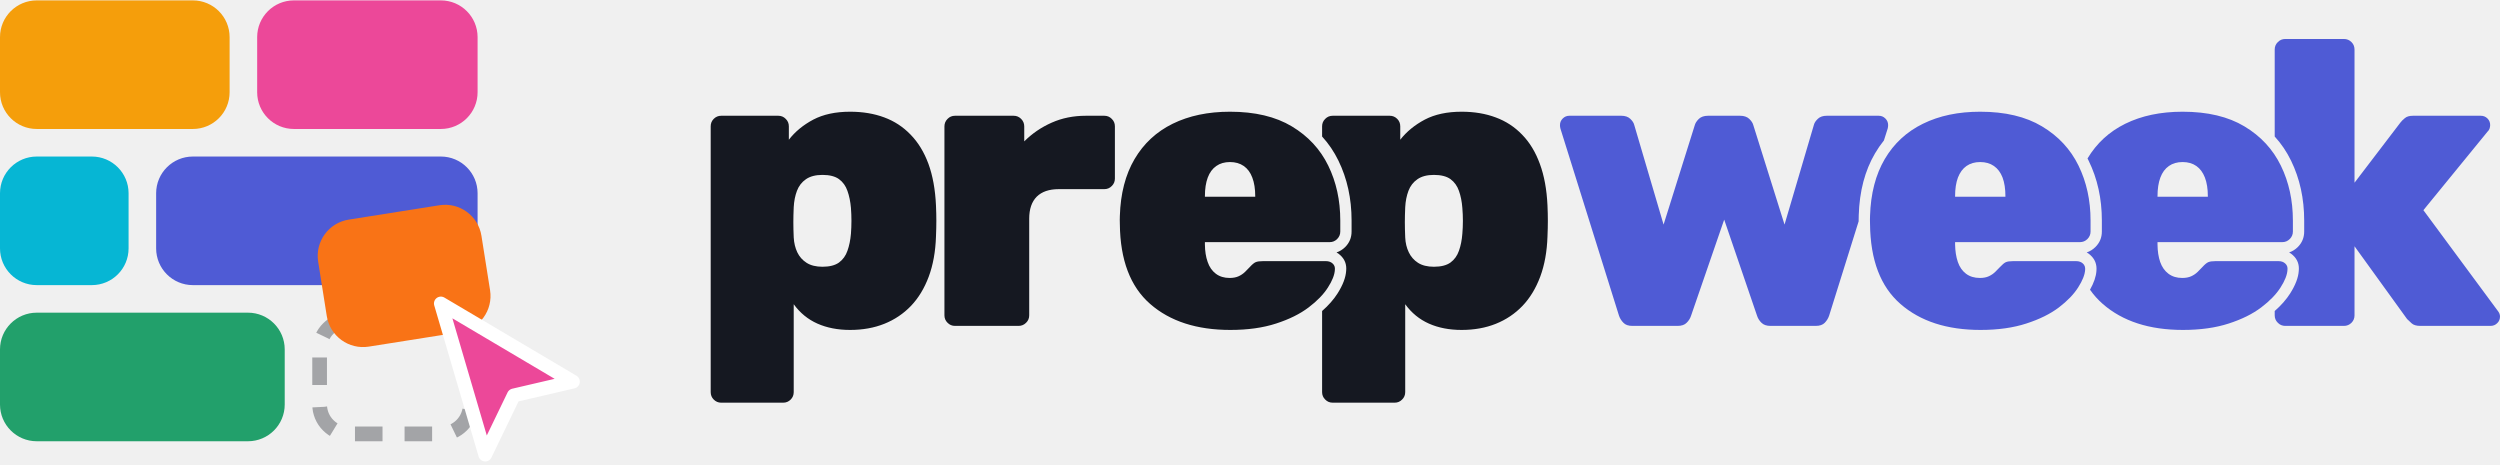
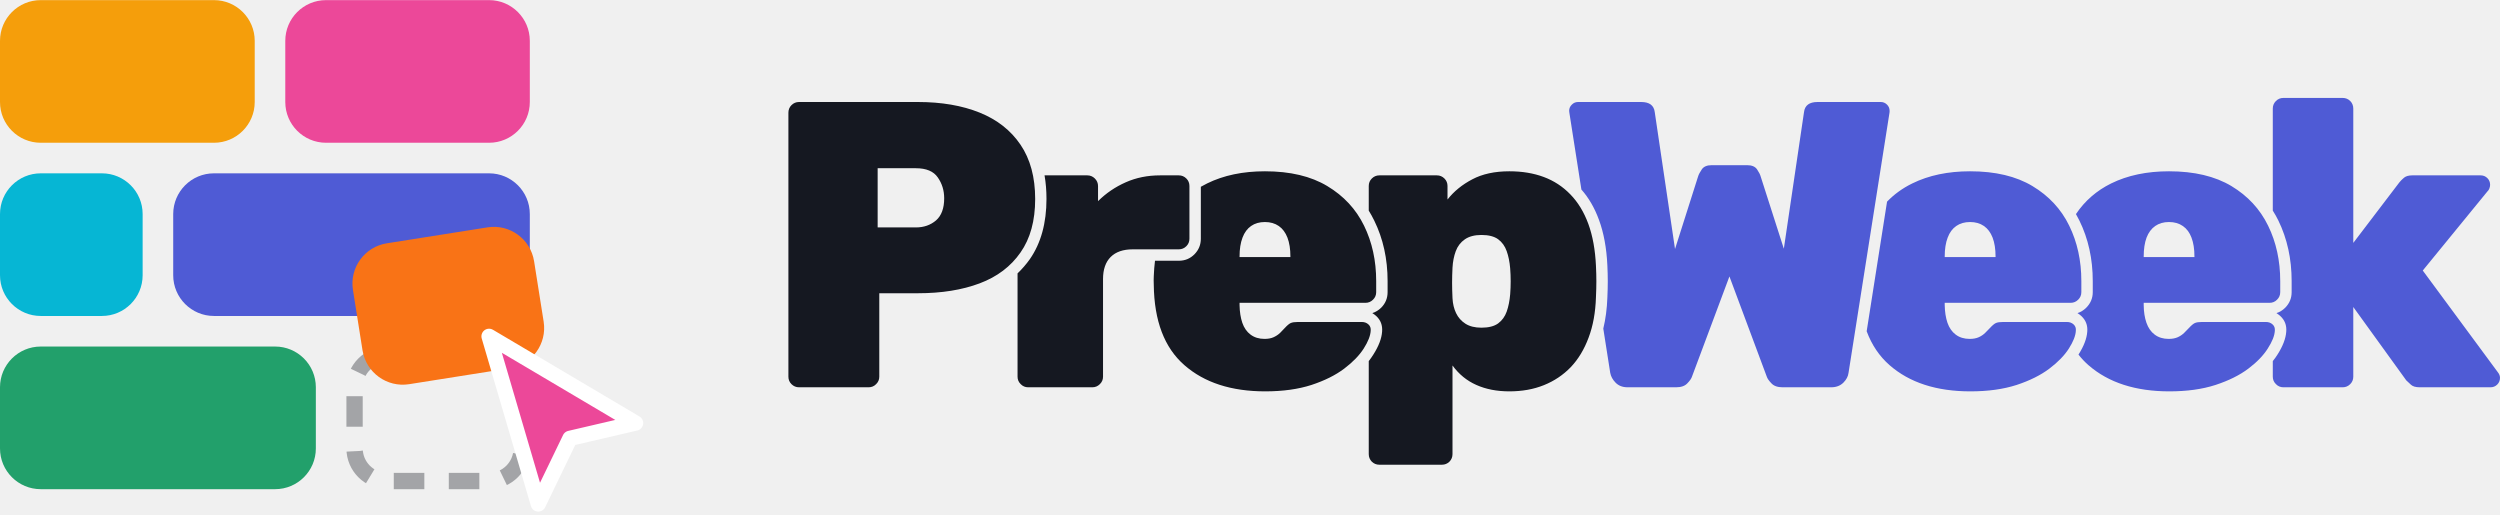
- <svg xmlns="http://www.w3.org/2000/svg" viewBox="6 8 272.2 50.45" width="544" height="101">
+ <svg xmlns="http://www.w3.org/2000/svg" viewBox="6 8 245.37 50.45" width="491" height="101">
  <rect x="6" y="8" width="25" height="14" rx="4" fill="#f59e0b" />
  <rect x="34" y="8" width="24" height="14" rx="4" fill="#ec4899" />
  <rect x="6" y="25" width="14" height="14" rx="4" fill="#06b6d4" />
  <rect x="23" y="25" width="35" height="14" rx="4" fill="#4f5bd5" />
  <rect x="6" y="42" width="31" height="14" rx="4" fill="#22a06b" />
  <rect x="40.8" y="42.8" width="16.4" height="12.4" rx="3.2" fill="none" stroke="#151821" stroke-opacity="0.35" stroke-width="1.6" stroke-dasharray="3 2.4" />
  <rect x="41" y="31" width="18" height="14" rx="4" fill="#f97316" transform="rotate(-9 50 38)" />
  <path d="M54 41L68.38 49.51L61.94 51.01L58.83 57.45Z" fill="#ec4899" stroke="#ffffff" stroke-width="1.5" stroke-linejoin="round" />
-   <path d="M84.52 51.8Q84.05 51.8 83.71 51.46Q83.38 51.13 83.38 50.65V21.71Q83.38 21.23 83.71 20.9Q84.05 20.56 84.52 20.56H90.74Q91.22 20.56 91.55 20.9Q91.89 21.23 91.89 21.71V23.17Q92.91 21.85 94.55 20.98Q96.19 20.12 98.56 20.12Q100.62 20.12 102.28 20.74Q103.93 21.35 105.15 22.62Q106.38 23.88 107.09 25.8Q107.79 27.72 107.91 30.33Q107.95 31.24 107.95 32Q107.95 32.76 107.91 33.7Q107.83 36.17 107.12 38.08Q106.41 39.98 105.19 41.26Q103.96 42.54 102.29 43.21Q100.62 43.88 98.56 43.88Q96.55 43.88 95 43.19Q93.45 42.5 92.42 41.08V50.65Q92.42 51.13 92.09 51.46Q91.75 51.8 91.28 51.8H84.52ZM95.55 37Q96.71 37 97.35 36.54Q97.99 36.07 98.27 35.26Q98.56 34.45 98.65 33.41Q98.76 32 98.65 30.59Q98.56 29.55 98.27 28.74Q97.99 27.93 97.35 27.46Q96.71 27 95.55 27Q94.43 27 93.75 27.47Q93.07 27.94 92.77 28.74Q92.47 29.54 92.42 30.52Q92.38 31.43 92.38 32.15Q92.38 32.87 92.42 33.81Q92.47 34.71 92.81 35.43Q93.15 36.14 93.82 36.57Q94.49 37 95.55 37ZM109.98 43.44Q109.5 43.44 109.17 43.1Q108.83 42.77 108.83 42.29V21.72Q108.83 21.24 109.17 20.9Q109.5 20.56 109.98 20.56H116.37Q116.84 20.56 117.18 20.9Q117.52 21.24 117.52 21.72V23.35Q118.81 22.06 120.51 21.31Q122.2 20.56 124.22 20.56H126.24Q126.72 20.56 127.05 20.9Q127.39 21.23 127.39 21.71V27.4Q127.39 27.88 127.05 28.21Q126.72 28.55 126.24 28.55H121.28Q119.71 28.55 118.88 29.37Q118.06 30.2 118.06 31.76V42.29Q118.06 42.77 117.72 43.1Q117.38 43.44 116.9 43.44H109.98ZM139.96 43.88Q134.47 43.88 131.23 41.05Q127.99 38.22 127.93 32.37Q127.92 32.17 127.92 31.89Q127.92 31.61 127.93 31.46Q128.04 27.82 129.53 25.28Q131.02 22.74 133.68 21.43Q136.35 20.12 139.92 20.12Q144 20.12 146.66 21.72Q149.31 23.31 150.62 25.99Q151.93 28.67 151.93 31.97V33.17Q151.93 33.64 151.59 33.98Q151.25 34.32 150.78 34.32H137.19Q137.19 34.35 137.19 34.42Q137.19 34.49 137.19 34.58Q137.2 35.66 137.49 36.48Q137.77 37.3 138.38 37.76Q138.99 38.22 139.88 38.22Q140.45 38.22 140.85 38.04Q141.25 37.86 141.55 37.57Q141.85 37.28 142.07 37.04Q142.46 36.61 142.72 36.5Q142.98 36.39 143.5 36.39H150.38Q150.82 36.39 151.1 36.65Q151.39 36.91 151.34 37.34Q151.3 38.14 150.59 39.25Q149.88 40.37 148.48 41.43Q147.08 42.49 144.95 43.18Q142.81 43.88 139.96 43.88ZM137.19 29.38H142.67V29.32Q142.67 28.12 142.35 27.29Q142.04 26.46 141.42 26.03Q140.8 25.6 139.92 25.6Q139.04 25.6 138.43 26.03Q137.81 26.46 137.5 27.29Q137.19 28.12 137.19 29.32V29.38ZM151.1 51.8Q150.62 51.8 150.29 51.46Q149.95 51.13 149.95 50.65V41.82Q151 40.9 151.63 39.91Q152.5 38.54 152.57 37.44Q152.67 36.41 151.93 35.74Q151.74 35.56 151.52 35.44Q152.04 35.27 152.46 34.86Q153.16 34.16 153.16 33.17V31.97Q153.16 28.38 151.73 25.45Q151.02 23.99 149.95 22.82V21.71Q149.95 21.23 150.29 20.9Q150.62 20.56 151.1 20.56H157.32Q157.79 20.56 158.13 20.9Q158.46 21.23 158.46 21.71V23.17Q159.49 21.85 161.13 20.98Q162.77 20.12 165.14 20.12Q167.2 20.12 168.85 20.74Q170.51 21.35 171.73 22.62Q172.96 23.88 173.66 25.8Q174.37 27.72 174.49 30.33Q174.53 31.24 174.53 32Q174.53 32.76 174.49 33.7Q174.41 36.17 173.7 38.08Q172.99 39.98 171.77 41.26Q170.54 42.54 168.87 43.21Q167.2 43.88 165.14 43.88Q163.13 43.88 161.58 43.19Q160.03 42.5 159 41.08V50.65Q159 51.13 158.66 51.46Q158.33 51.8 157.85 51.8ZM162.12 37Q163.29 37 163.93 36.54Q164.57 36.07 164.85 35.26Q165.14 34.45 165.22 33.41Q165.34 32 165.22 30.59Q165.14 29.55 164.85 28.74Q164.57 27.93 163.93 27.46Q163.29 27 162.12 27Q161.01 27 160.33 27.47Q159.65 27.94 159.35 28.74Q159.05 29.54 159 30.52Q158.96 31.43 158.96 32.15Q158.96 32.87 159 33.81Q159.04 34.71 159.39 35.43Q159.73 36.14 160.39 36.57Q161.06 37 162.12 37Z" fill="#151821" />
-   <path d="M183.73 43.44Q183.08 43.44 182.76 43.1Q182.43 42.77 182.28 42.34L175.9 21.96Q175.85 21.77 175.85 21.58Q175.85 21.16 176.15 20.86Q176.45 20.56 176.87 20.56H182.53Q183.15 20.56 183.5 20.89Q183.85 21.22 183.93 21.54L187.13 32.41L190.53 21.58Q190.62 21.25 190.97 20.9Q191.33 20.56 191.97 20.56H195.46Q196.1 20.56 196.46 20.9Q196.82 21.25 196.9 21.58L200.3 32.41L203.5 21.54Q203.58 21.22 203.93 20.89Q204.28 20.56 204.89 20.56H210.56Q210.98 20.56 211.28 20.86Q211.58 21.16 211.58 21.58Q211.58 21.77 211.53 21.96L211.12 23.25Q210.59 23.91 210.15 24.66Q208.5 27.47 208.38 31.39Q208.37 31.58 208.37 31.89Q208.37 31.97 208.37 32.05L205.15 42.34Q205 42.77 204.68 43.1Q204.35 43.44 203.7 43.44H198.77Q198.13 43.44 197.79 43.1Q197.45 42.77 197.31 42.34L193.73 31.87L190.12 42.34Q189.98 42.77 189.64 43.1Q189.31 43.44 188.66 43.44ZM221.64 43.88Q216.16 43.88 212.92 41.05Q209.67 38.22 209.61 32.37Q209.6 32.17 209.6 31.89Q209.6 31.61 209.61 31.46Q209.72 27.82 211.21 25.28Q212.7 22.74 215.37 21.43Q218.03 20.12 221.6 20.12Q225.68 20.12 228.34 21.72Q231 23.31 232.31 25.99Q233.62 28.67 233.62 31.97V33.17Q233.62 33.64 233.28 33.98Q232.94 34.32 232.46 34.32H218.87Q218.87 34.35 218.87 34.42Q218.87 34.49 218.87 34.58Q218.89 35.66 219.17 36.48Q219.45 37.3 220.06 37.76Q220.67 38.22 221.57 38.22Q222.14 38.22 222.53 38.04Q222.93 37.86 223.23 37.57Q223.53 37.28 223.75 37.04Q224.15 36.61 224.4 36.5Q224.66 36.39 225.18 36.39H232.07Q232.5 36.39 232.79 36.65Q233.07 36.91 233.03 37.34Q232.98 38.14 232.27 39.25Q231.56 40.37 230.17 41.43Q228.77 42.49 226.63 43.18Q224.49 43.88 221.64 43.88ZM218.87 29.38H224.35V29.32Q224.35 28.12 224.04 27.29Q223.72 26.46 223.1 26.03Q222.48 25.6 221.6 25.6Q220.73 25.6 220.11 26.03Q219.5 26.46 219.18 27.29Q218.87 28.12 218.87 29.32V29.38ZM243.68 43.88Q238.19 43.88 234.95 41.05Q234.16 40.36 233.56 39.5Q234.2 38.37 234.26 37.44Q234.35 36.41 233.61 35.74Q233.42 35.56 233.2 35.44Q233.72 35.27 234.14 34.86Q234.85 34.16 234.85 33.17V31.97Q234.85 28.38 233.41 25.45Q233.35 25.33 233.29 25.21Q234.78 22.72 237.4 21.43Q240.06 20.12 243.64 20.12Q247.72 20.12 250.38 21.72Q253.03 23.31 254.34 25.99Q255.65 28.67 255.65 31.97V33.17Q255.65 33.64 255.31 33.98Q254.97 34.32 254.5 34.32H240.91V34.58Q240.92 35.66 241.2 36.48Q241.49 37.3 242.1 37.76Q242.71 38.22 243.6 38.22Q244.17 38.22 244.57 38.04Q244.97 37.86 245.27 37.57Q245.57 37.28 245.79 37.04Q246.18 36.61 246.44 36.5Q246.69 36.39 247.21 36.39H254.1Q254.54 36.39 254.82 36.65Q255.11 36.91 255.06 37.34Q255.02 38.14 254.31 39.25Q253.6 40.37 252.2 41.43Q250.8 42.49 248.67 43.18Q246.53 43.88 243.68 43.88ZM240.91 29.38H246.39V29.32Q246.39 28.12 246.07 27.29Q245.75 26.46 245.14 26.03Q244.52 25.6 243.64 25.6Q242.76 25.6 242.15 26.03Q241.53 26.46 241.22 27.29Q240.91 28.12 240.91 29.32ZM254.82 43.44Q254.34 43.44 254.01 43.1Q253.67 42.77 253.67 42.29V41.82Q254.72 40.9 255.35 39.91Q256.22 38.54 256.29 37.44Q256.39 36.41 255.65 35.74Q255.45 35.56 255.24 35.44Q255.76 35.27 256.18 34.86Q256.88 34.16 256.88 33.17V31.97Q256.88 28.38 255.45 25.45Q254.74 23.99 253.67 22.82V13.35Q253.67 12.87 254.01 12.54Q254.34 12.2 254.82 12.2H261.21Q261.69 12.2 262.03 12.54Q262.36 12.87 262.36 13.35V27.85L267.35 21.31Q267.53 21.07 267.84 20.82Q268.14 20.56 268.73 20.56H276.11Q276.54 20.56 276.84 20.86Q277.13 21.15 277.13 21.58Q277.13 21.76 277.06 21.97Q276.98 22.17 276.85 22.28L269.86 30.84L277.95 41.79Q278.2 42.1 278.2 42.42Q278.2 42.85 277.9 43.14Q277.6 43.44 277.17 43.44H269.53Q268.87 43.44 268.57 43.15Q268.27 42.86 268.08 42.69L262.36 34.77V42.29Q262.36 42.77 262.03 43.1Q261.69 43.44 261.21 43.44Z" fill="#4f5bd5" />
+   <path d="M84.42 46Q83.99 46 83.68 45.69Q83.38 45.39 83.38 44.96V19.05Q83.38 18.61 83.68 18.31Q83.99 18 84.42 18H96.09Q99.57 18 102.15 19.04Q104.73 20.08 106.16 22.19Q107.6 24.31 107.6 27.52Q107.6 30.72 106.16 32.77Q104.73 34.83 102.15 35.8Q99.57 36.77 96.09 36.77H92.3V44.96Q92.3 45.39 91.99 45.69Q91.69 46 91.25 46H84.42ZM92.14 30.31H95.89Q97.06 30.31 97.87 29.62Q98.67 28.92 98.67 27.45Q98.67 26.3 98.04 25.4Q97.42 24.5 95.89 24.5H92.14V30.31ZM106.91 46Q106.48 46 106.18 45.69Q105.87 45.39 105.87 44.96V34.82Q106.54 34.18 107.08 33.42Q108.71 31.07 108.71 27.51Q108.71 26.29 108.52 25.2H112.72Q113.15 25.2 113.46 25.51Q113.77 25.82 113.77 26.25V27.73Q114.95 26.56 116.49 25.88Q118.02 25.2 119.86 25.2H121.7Q122.13 25.2 122.44 25.51Q122.74 25.81 122.74 26.24V31.42Q122.74 31.85 122.44 32.15Q122.13 32.46 121.7 32.46H117.18Q115.76 32.46 115.01 33.21Q114.26 33.96 114.26 35.38V44.96Q114.26 45.39 113.95 45.69Q113.64 46 113.21 46ZM130.18 46.4Q125.19 46.4 122.25 43.83Q119.3 41.26 119.24 35.93Q119.23 35.76 119.23 35.5Q119.23 35.25 119.24 35.1Q119.27 34.31 119.36 33.58H121.7Q122.6 33.58 123.23 32.95Q123.86 32.31 123.86 31.42V26.32Q124.16 26.15 124.48 25.99Q126.9 24.8 130.15 24.8Q133.86 24.8 136.27 26.25Q138.69 27.7 139.88 30.14Q141.07 32.57 141.07 35.58V36.66Q141.07 37.1 140.76 37.4Q140.45 37.71 140.02 37.71H127.66V37.94Q127.68 38.93 127.93 39.67Q128.19 40.42 128.74 40.83Q129.3 41.25 130.11 41.25Q130.63 41.25 130.99 41.09Q131.35 40.93 131.63 40.67Q131.9 40.4 132.1 40.18Q132.46 39.79 132.69 39.69Q132.92 39.59 133.4 39.59H139.66Q140.05 39.59 140.31 39.83Q140.57 40.06 140.53 40.46Q140.49 41.18 139.85 42.19Q139.2 43.21 137.93 44.17Q136.66 45.13 134.72 45.77Q132.77 46.4 130.18 46.4ZM127.66 33.22H132.65V33.16Q132.65 32.07 132.36 31.31Q132.07 30.56 131.51 30.17Q130.94 29.78 130.15 29.78Q129.35 29.78 128.79 30.17Q128.23 30.56 127.95 31.31Q127.66 32.07 127.66 33.16ZM141.38 53.6Q140.95 53.6 140.64 53.3Q140.34 52.99 140.34 52.56V43.43Q140.59 43.11 140.79 42.79Q141.58 41.55 141.65 40.54Q141.73 39.61 141.07 39Q140.89 38.84 140.69 38.72Q141.16 38.57 141.55 38.2Q142.19 37.56 142.19 36.66V35.58Q142.19 32.31 140.88 29.64Q140.63 29.13 140.34 28.66V26.24Q140.34 25.81 140.64 25.51Q140.95 25.2 141.38 25.2H147.03Q147.46 25.2 147.77 25.51Q148.07 25.81 148.07 26.24V27.57Q149.01 26.37 150.5 25.59Q151.99 24.8 154.14 24.8Q156.02 24.8 157.52 25.36Q159.02 25.92 160.13 27.07Q161.25 28.22 161.89 29.96Q162.53 31.71 162.64 34.08Q162.68 34.91 162.68 35.6Q162.68 36.29 162.64 37.15Q162.57 39.4 161.92 41.12Q161.28 42.85 160.17 44.02Q159.05 45.18 157.53 45.79Q156.02 46.4 154.14 46.4Q152.31 46.4 150.9 45.77Q149.5 45.15 148.56 43.86V52.56Q148.56 52.99 148.26 53.3Q147.95 53.6 147.52 53.6ZM151.4 40.15Q152.46 40.15 153.04 39.73Q153.62 39.3 153.88 38.57Q154.14 37.83 154.22 36.88Q154.32 35.6 154.22 34.32Q154.14 33.37 153.88 32.64Q153.62 31.9 153.04 31.47Q152.46 31.05 151.4 31.05Q150.39 31.05 149.77 31.48Q149.15 31.91 148.88 32.64Q148.61 33.37 148.56 34.26Q148.52 35.08 148.52 35.74Q148.52 36.39 148.56 37.25Q148.6 38.07 148.91 38.72Q149.22 39.37 149.83 39.76Q150.44 40.15 151.4 40.15Z" fill="#151821" />
+   <path d="M165.75 46Q165.01 46 164.57 45.55Q164.13 45.1 164.04 44.58L163.36 40.24Q163.7 38.84 163.76 37.2Q163.8 36.31 163.8 35.6Q163.8 34.89 163.76 34.04Q163.64 31.48 162.94 29.58Q162.3 27.82 161.21 26.59L160.03 19.05Q160.02 18.99 160.02 18.95Q160.01 18.91 160.01 18.86Q160.01 18.51 160.27 18.26Q160.52 18 160.88 18H167.08Q168.29 18 168.41 18.99L170.4 32.43L172.66 25.32Q172.75 25.02 173.03 24.61Q173.31 24.2 174 24.2H177.48Q178.17 24.2 178.45 24.61Q178.73 25.02 178.81 25.32L181.08 32.4L183.06 18.99Q183.18 18 184.39 18H190.6Q190.95 18 191.21 18.26Q191.46 18.51 191.46 18.86Q191.46 18.91 191.46 18.95Q191.45 18.99 191.45 19.05L187.43 44.58Q187.37 45.1 186.92 45.55Q186.46 46 185.72 46H180.96Q180.22 46 179.86 45.61Q179.49 45.23 179.4 44.94L175.74 35.12L172.07 44.94Q171.98 45.23 171.61 45.61Q171.25 46 170.51 46ZM199.39 46.4Q194.4 46.4 191.46 43.83Q189.96 42.52 189.21 40.5L191.21 27.78Q192.26 26.69 193.69 25.99Q196.11 24.8 199.36 24.8Q203.07 24.8 205.48 26.25Q207.9 27.7 209.09 30.14Q210.28 32.57 210.28 35.58V36.66Q210.28 37.1 209.97 37.4Q209.66 37.71 209.23 37.71H196.87V37.94Q196.89 38.93 197.14 39.67Q197.4 40.42 197.95 40.83Q198.51 41.25 199.32 41.25Q199.84 41.25 200.2 41.09Q200.56 40.93 200.83 40.67Q201.11 40.4 201.31 40.18Q201.67 39.79 201.9 39.69Q202.13 39.59 202.61 39.59H208.87Q209.26 39.59 209.52 39.83Q209.78 40.06 209.74 40.46Q209.7 41.18 209.06 42.19Q208.41 43.21 207.14 44.17Q205.87 45.13 203.93 45.77Q201.98 46.4 199.39 46.4ZM196.87 33.22H201.86V33.16Q201.86 32.07 201.57 31.31Q201.28 30.56 200.72 30.17Q200.15 29.78 199.36 29.78Q198.56 29.78 198 30.17Q197.44 30.56 197.16 31.31Q196.87 32.07 196.87 33.16ZM218.92 46.4Q213.93 46.4 210.98 43.83Q210.44 43.36 210 42.79Q210.79 41.55 210.86 40.54Q210.94 39.61 210.27 39Q210.1 38.84 209.9 38.72Q210.37 38.57 210.75 38.2Q211.4 37.56 211.4 36.66V35.58Q211.4 32.31 210.09 29.64Q209.93 29.31 209.75 29Q211.06 27.05 213.21 25.99Q215.63 24.8 218.88 24.8Q222.59 24.8 225.01 26.25Q227.42 27.7 228.61 30.14Q229.8 32.57 229.8 35.58V36.66Q229.8 37.1 229.49 37.4Q229.19 37.71 228.75 37.71H216.4V37.94Q216.41 38.93 216.67 39.67Q216.93 40.42 217.48 40.83Q218.04 41.25 218.85 41.25Q219.37 41.25 219.73 41.09Q220.09 40.93 220.36 40.67Q220.64 40.4 220.84 40.18Q221.2 39.79 221.43 39.69Q221.66 39.59 222.13 39.59H228.4Q228.79 39.59 229.05 39.83Q229.31 40.06 229.27 40.46Q229.23 41.18 228.58 42.19Q227.94 43.21 226.67 44.17Q225.4 45.13 223.45 45.77Q221.51 46.4 218.92 46.4ZM216.4 33.22H221.38V33.16Q221.38 32.07 221.09 31.31Q220.81 30.56 220.24 30.17Q219.68 29.78 218.88 29.78Q218.09 29.78 217.53 30.17Q216.97 30.56 216.68 31.31Q216.4 32.07 216.4 33.16ZM230.11 46Q229.68 46 229.38 45.69Q229.07 45.39 229.07 44.96V43.43Q229.33 43.11 229.53 42.79Q230.32 41.55 230.39 40.54Q230.47 39.61 229.8 39Q229.62 38.84 229.43 38.72Q229.9 38.57 230.28 38.2Q230.92 37.56 230.92 36.66V35.58Q230.92 32.31 229.62 29.64Q229.37 29.13 229.07 28.66V18.64Q229.07 18.21 229.38 17.9Q229.68 17.6 230.11 17.6H235.93Q236.36 17.6 236.67 17.9Q236.97 18.21 236.97 18.64V31.83L241.5 25.88Q241.67 25.67 241.95 25.43Q242.23 25.2 242.76 25.2H249.47Q249.86 25.2 250.13 25.47Q250.4 25.74 250.4 26.13Q250.4 26.29 250.33 26.48Q250.26 26.67 250.14 26.77L243.79 34.54L251.14 44.5Q251.37 44.78 251.37 45.07Q251.37 45.46 251.1 45.73Q250.83 46 250.44 46H243.49Q242.89 46 242.62 45.74Q242.34 45.47 242.17 45.32L236.97 38.12V44.96Q236.97 45.39 236.67 45.69Q236.36 46 235.93 46Z" fill="#4f5bd5" />
</svg>
